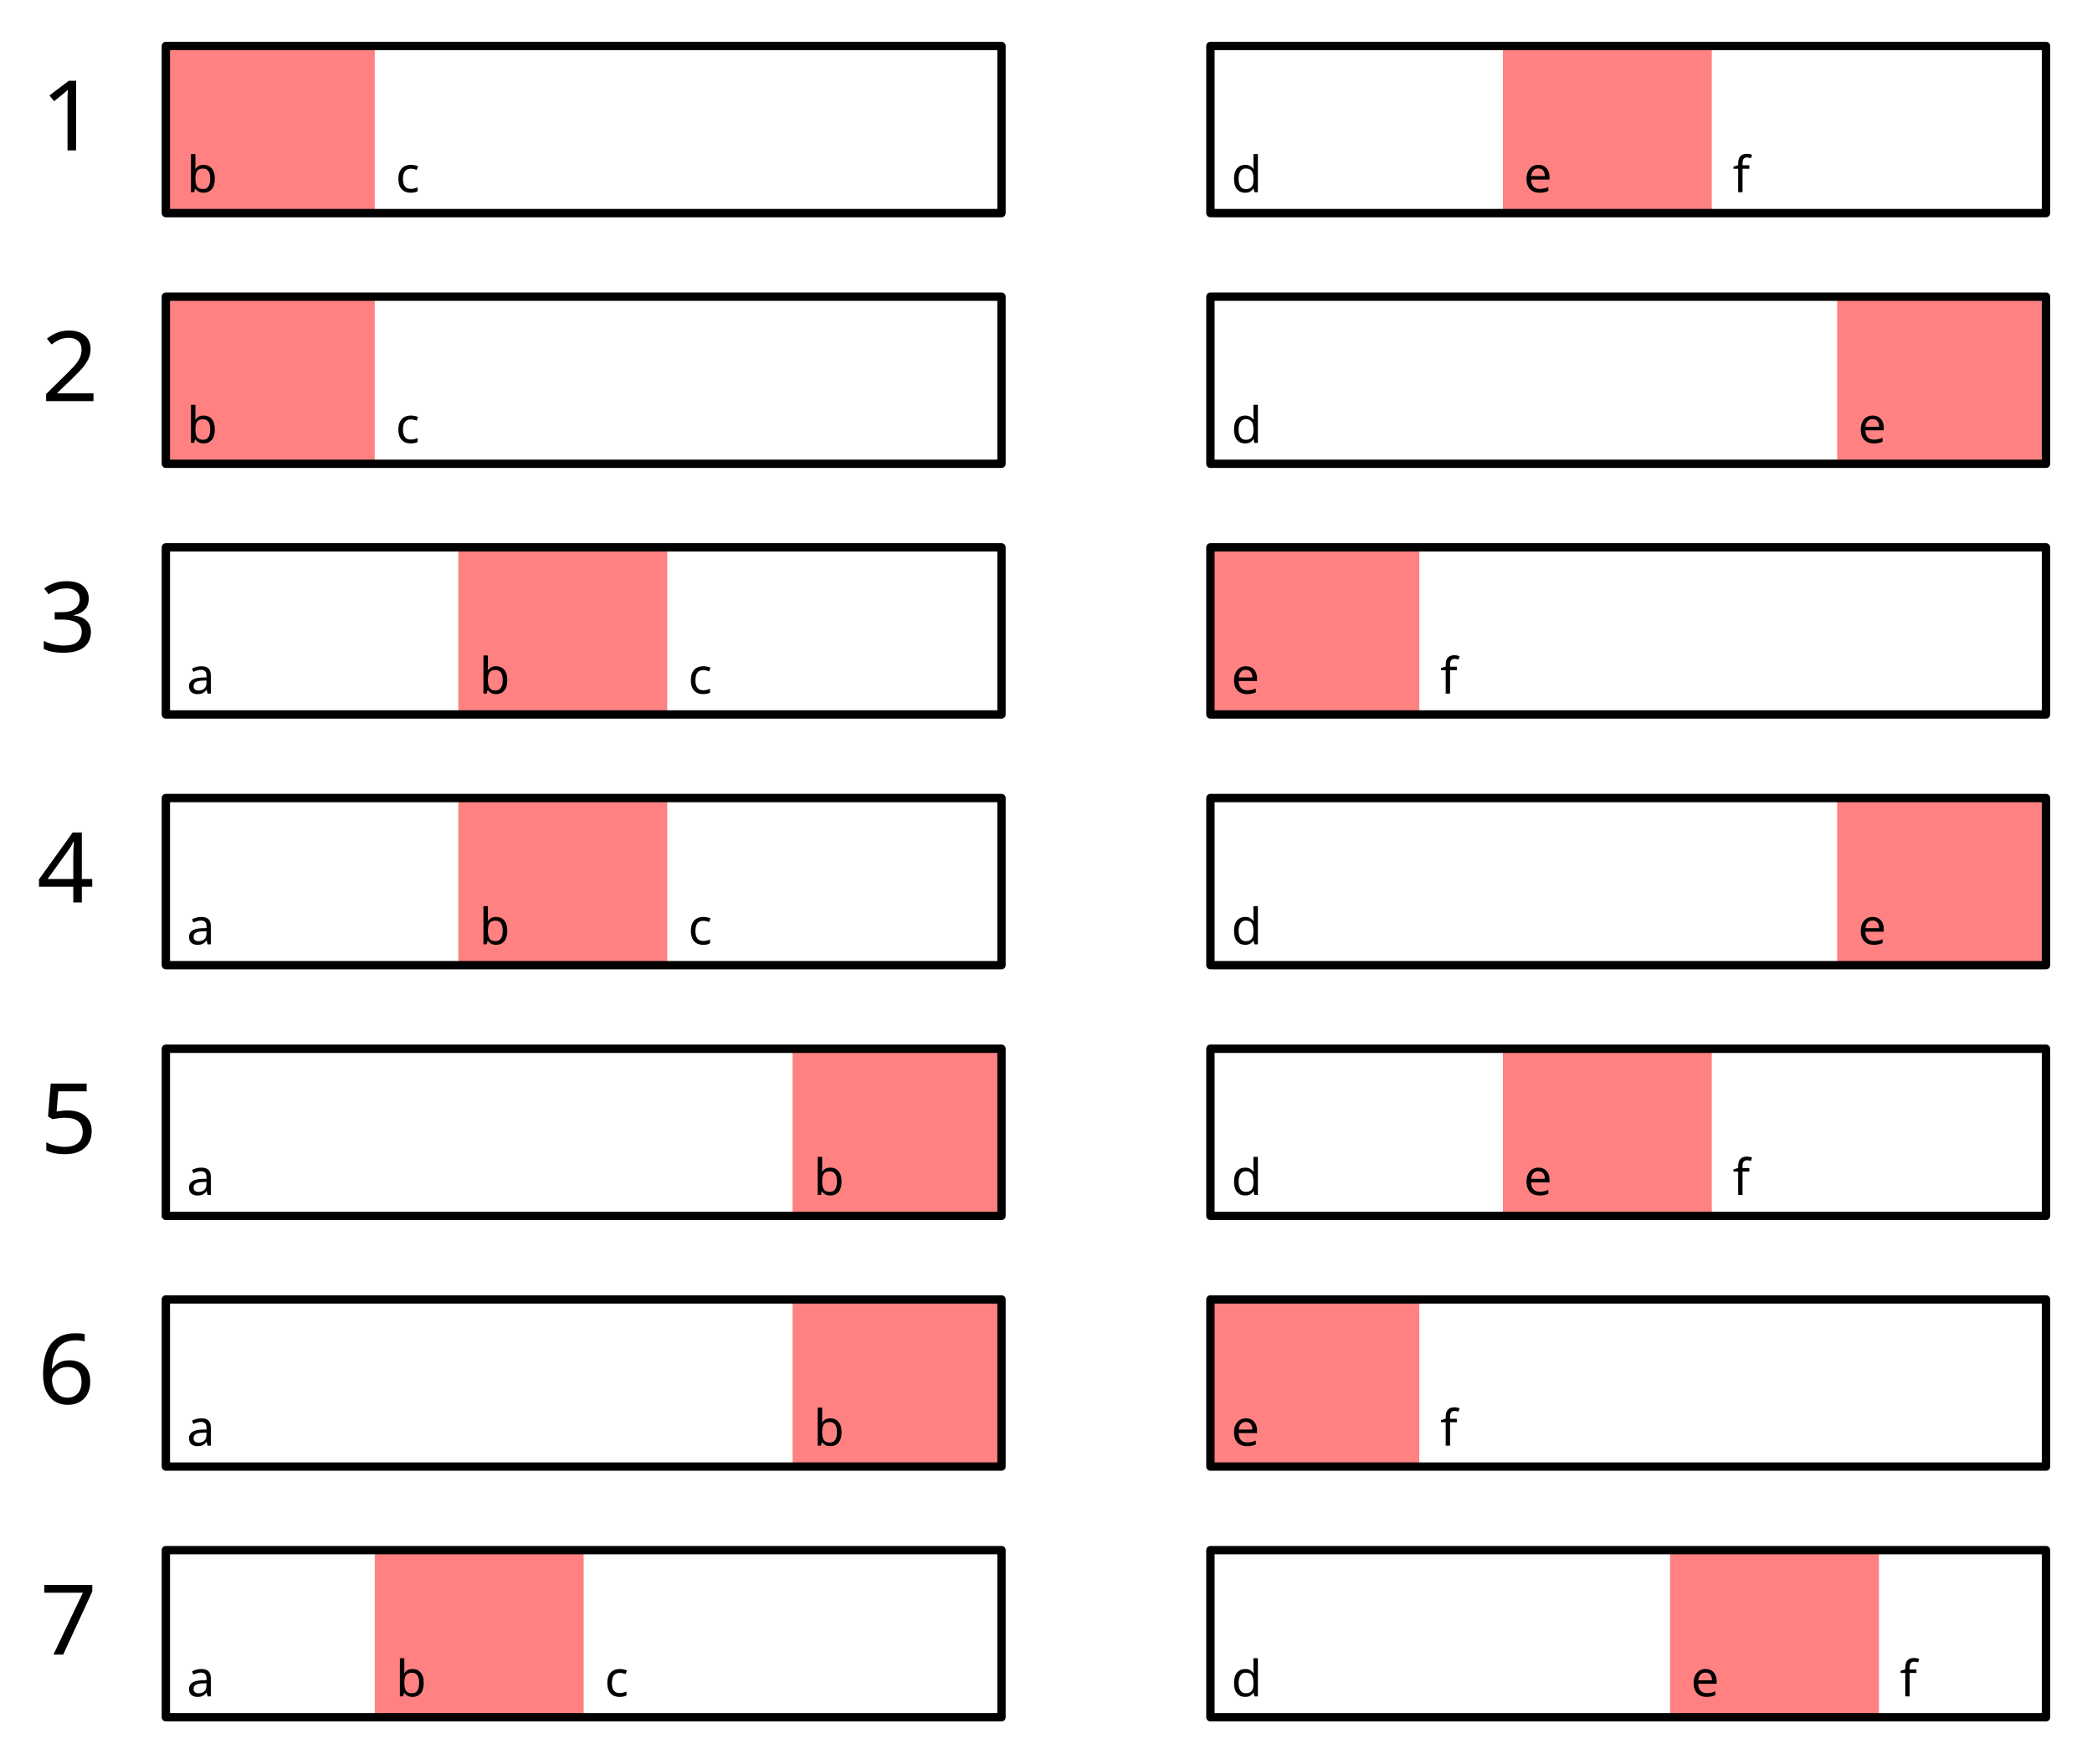
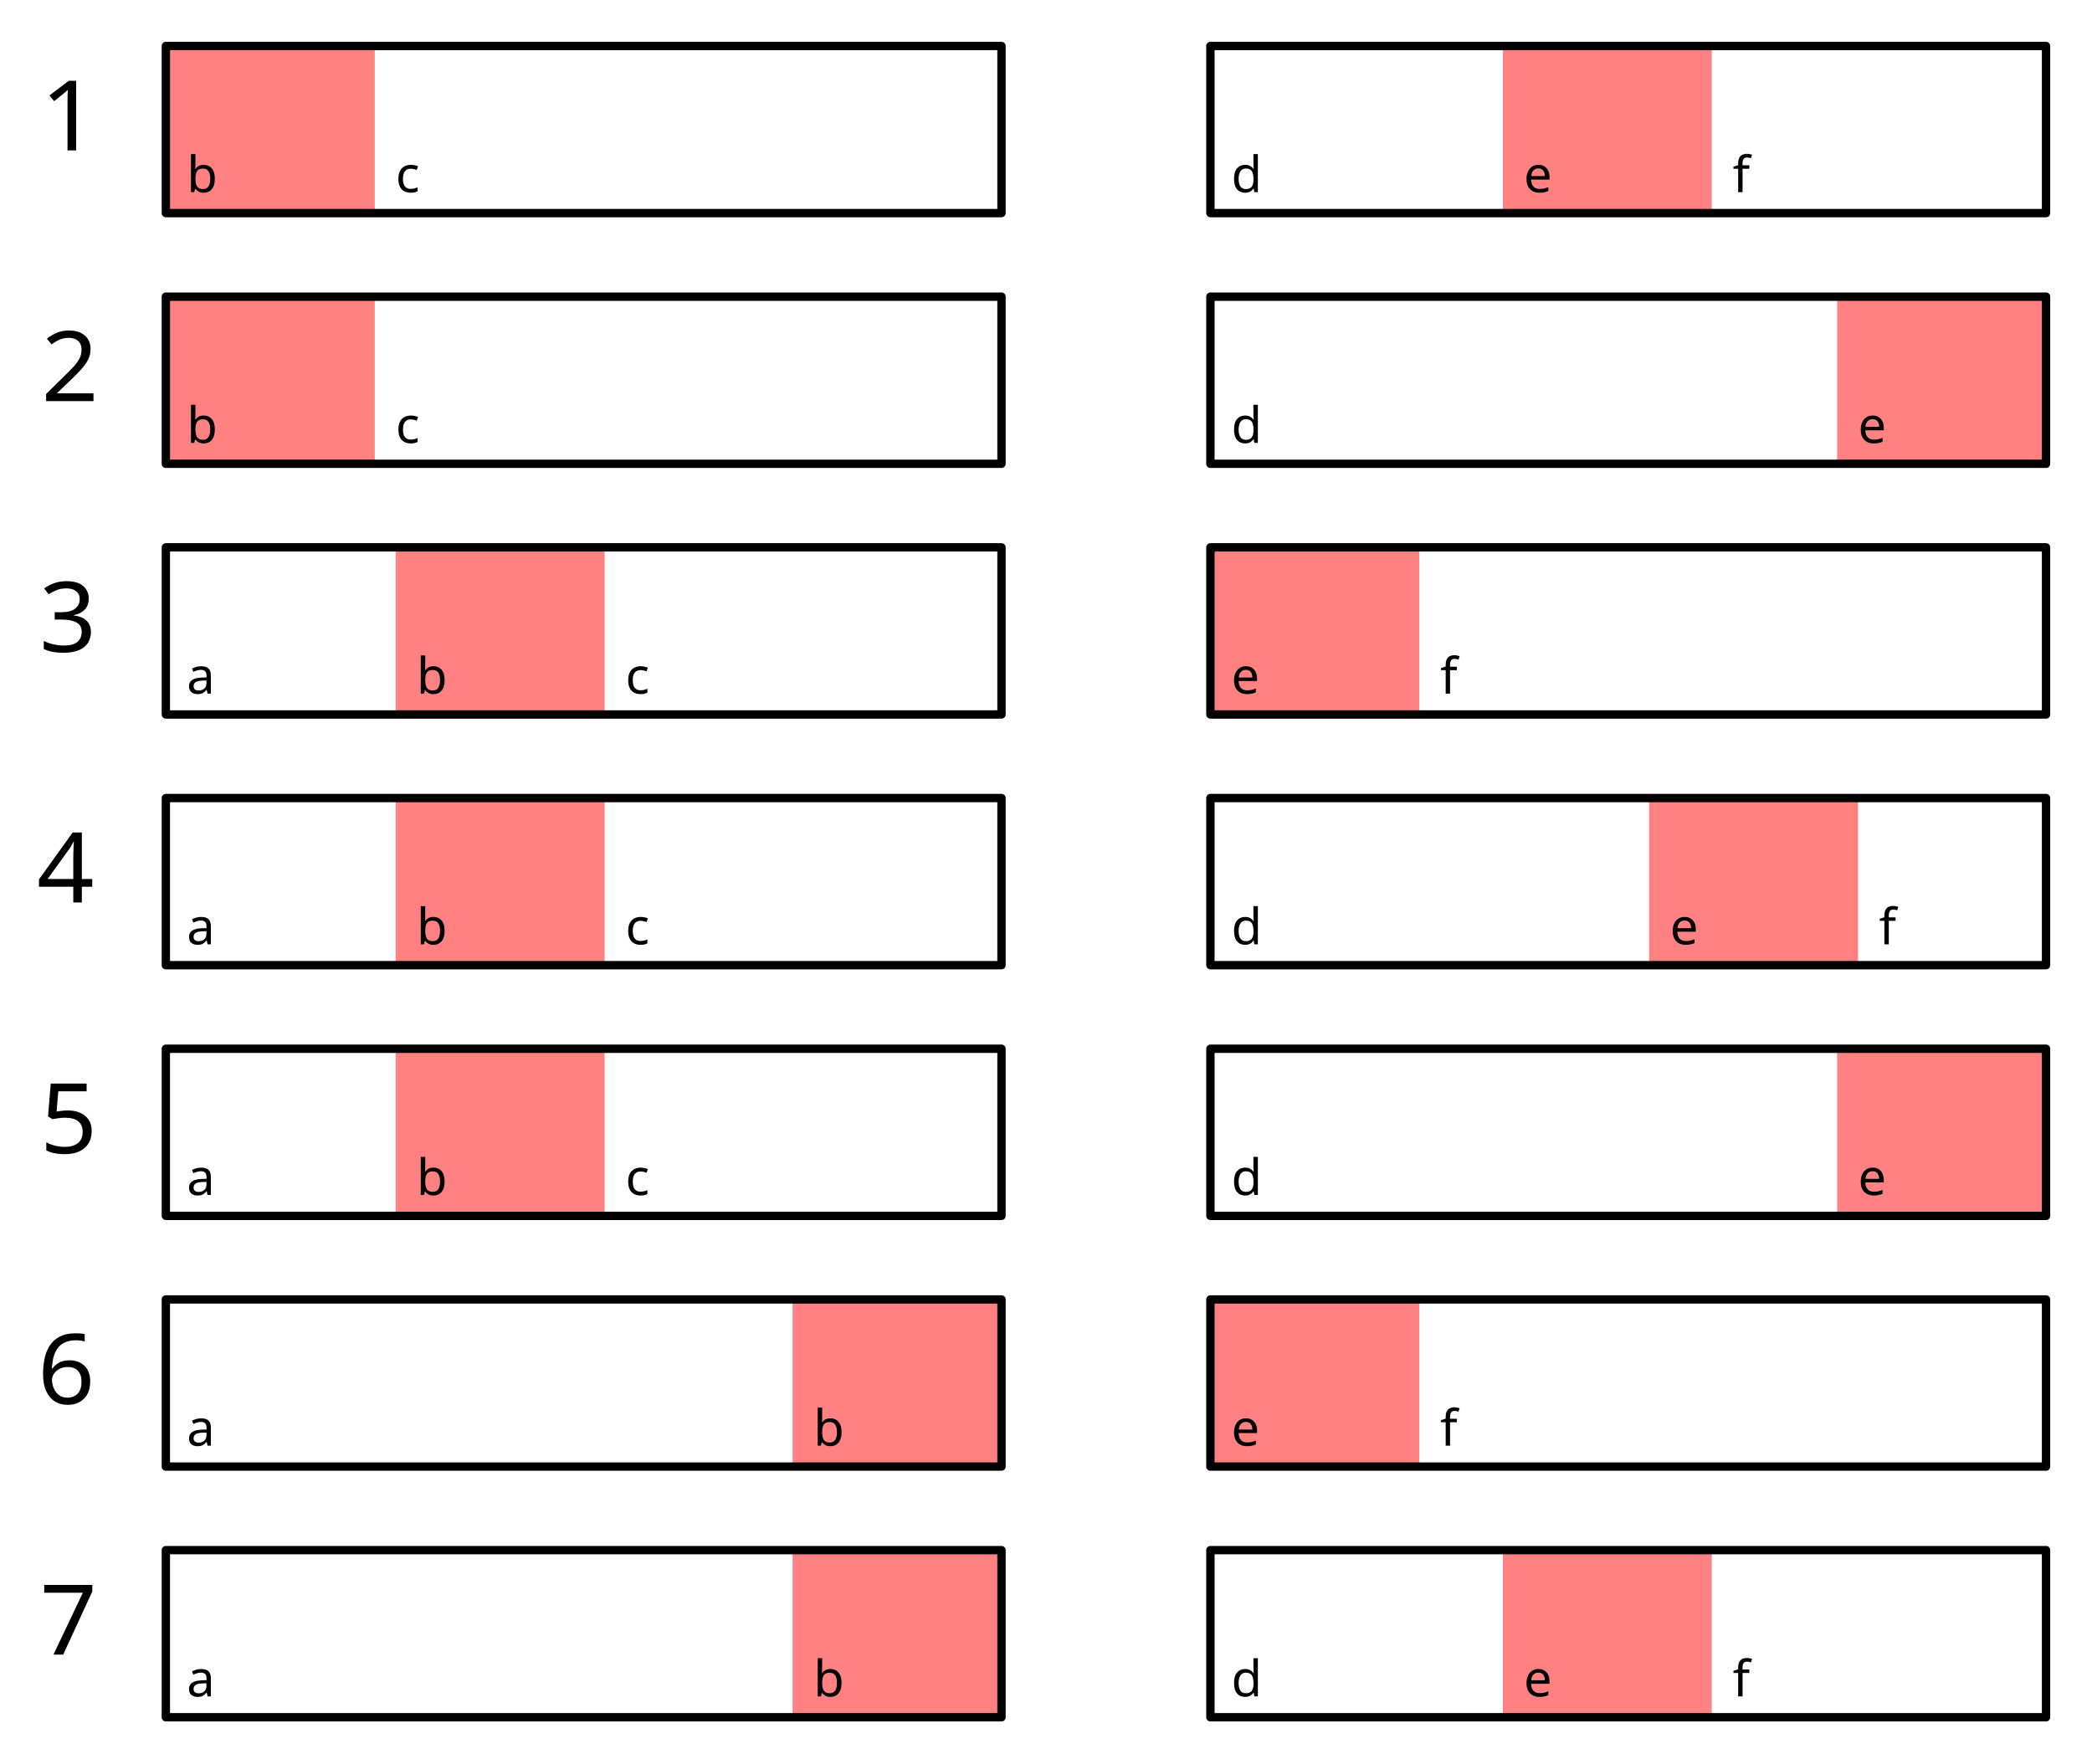
<svg xmlns="http://www.w3.org/2000/svg" width="500.695" height="422" id="svg2" version="1.1">
  <defs id="defs4" />
  <g id="layer1" transform="translate(-10.30469,-11.36218)">
    <rect style="fill:#ff8181;fill-opacity:1;stroke:none" id="rect3917" width="50" height="40" x="50" y="22.362" />
    <rect style="fill:#ff8181;fill-opacity:1;stroke:none" id="rect3917-7" width="50" height="40" x="50" y="82.362" />
-     <rect style="fill:#ff8181;fill-opacity:1;stroke:none" id="rect3917-7-4" width="50" height="40" x="120" y="142.362" />
+     <rect style="fill:#ff8181;fill-opacity:1;stroke:none" id="rect3917-7-4" width="50" height="40" x="105" y="142.362" />
    <rect style="fill:#ff8181;fill-opacity:1;stroke:none" id="rect3917-6" width="50" height="40" x="370" y="22.362" />
    <rect style="fill:#ff8181;fill-opacity:1;stroke:none" id="rect3917-7-8" width="50" height="40" x="450" y="82.362" />
    <rect style="fill:none;stroke:#000000;stroke-width:2;stroke-linejoin:round;stroke-miterlimit:4;stroke-opacity:1;stroke-dasharray:none;stroke-dashoffset:0" id="rect3755" width="200" height="40" x="50" y="22.362" />
    <rect style="fill:none;stroke:#000000;stroke-width:2;stroke-linejoin:round;stroke-miterlimit:4;stroke-opacity:1;stroke-dasharray:none;stroke-dashoffset:0" id="rect3755-8" width="200" height="40" x="50" y="82.362" />
    <rect style="fill:none;stroke:#000000;stroke-width:2;stroke-linejoin:round;stroke-miterlimit:4;stroke-opacity:1;stroke-dasharray:none;stroke-dashoffset:0" id="rect3755-3" width="200" height="40" x="50" y="142.362" />
-     <rect style="fill:#ff8181;fill-opacity:1;stroke:none" id="rect3917-7-4-1-5" width="50" height="40" x="200" y="262.362" />
+     <rect style="fill:#ff8181;fill-opacity:1;stroke:none" id="rect3917-7-4-1-5" width="50" height="40" x="200" y="382.362" />
+     <rect style="fill:#ff8181;fill-opacity:1;stroke:none" id="rect3917-7-4-6" width="50" height="40" x="105" y="262.362" />
+     <text xml:space="preserve" style="font-size:12px;font-style:normal;font-variant:normal;font-weight:normal;font-stretch:normal;text-indent:0;text-align:start;text-decoration:none;line-height:125%;letter-spacing:0px;word-spacing:0px;text-transform:none;direction:ltr;block-progression:tb;writing-mode:lr-tb;text-anchor:start;baseline-shift:baseline;color:#000000;fill:#000000;fill-opacity:1;fill-rule:nonzero;stroke:none;stroke-width:1px;marker:none;visibility:visible;display:inline;overflow:visible;enable-background:accumulate;font-family:Sans;-inkscape-font-specification:Sans" x="110" y="297.362" id="text4466-6">
+       <tspan id="tspan4468-98" x="110" y="297.362">b</tspan>
+     </text>
+     <text xml:space="preserve" style="font-size:12px;font-style:normal;font-variant:normal;font-weight:normal;font-stretch:normal;text-indent:0;text-align:start;text-decoration:none;line-height:125%;letter-spacing:0px;word-spacing:0px;text-transform:none;direction:ltr;block-progression:tb;writing-mode:lr-tb;text-anchor:start;baseline-shift:baseline;color:#000000;fill:#000000;fill-opacity:1;fill-rule:nonzero;stroke:none;stroke-width:1px;marker:none;visibility:visible;display:inline;overflow:visible;enable-background:accumulate;font-family:Sans;-inkscape-font-specification:Sans" x="160" y="297.362" id="text4470-5">
+       <tspan id="tspan4472-4" x="160" y="297.362">c</tspan>
+     </text>
    <rect style="fill:none;stroke:#000000;stroke-width:2;stroke-linejoin:round;stroke-miterlimit:4;stroke-opacity:1;stroke-dasharray:none;stroke-dashoffset:0" id="rect3755-34" width="200" height="40" x="50" y="262.362" />
    <rect style="fill:#ff8181;fill-opacity:1;stroke:none" id="rect3917-7-4-1-74" width="50" height="40" x="200" y="322.362" />
    <rect style="fill:none;stroke:#000000;stroke-width:2;stroke-linejoin:round;stroke-miterlimit:4;stroke-opacity:1;stroke-dasharray:none;stroke-dashoffset:0" id="rect3755-7" width="200" height="40" x="50" y="322.362" />
    <rect style="fill:#ff8181;fill-opacity:1;stroke:none" id="rect3917-7-4-8" width="50" height="40" x="300" y="142.362" />
-     <rect style="fill:#ff8181;fill-opacity:1;stroke:none" id="rect3917-7-4-6" width="50" height="40" x="100" y="382.362" />
    <rect style="fill:none;stroke:#000000;stroke-width:2;stroke-linejoin:round;stroke-miterlimit:4;stroke-opacity:1;stroke-dasharray:none;stroke-dashoffset:0" id="rect3755-87" width="200" height="40" x="50" y="382.362" />
-     <rect style="fill:#ff8181;fill-opacity:1;stroke:none" id="rect3917-7-4-1" width="50" height="40" x="120" y="202.362" />
+     <rect style="fill:#ff8181;fill-opacity:1;stroke:none" id="rect3917-7-4-1" width="50" height="40" x="105" y="202.362" />
    <rect style="fill:none;stroke:#000000;stroke-width:2;stroke-linejoin:round;stroke-miterlimit:4;stroke-opacity:1;stroke-dasharray:none;stroke-dashoffset:0" id="rect3755-84" width="200" height="40" x="50" y="202.362" />
    <flowRoot xml:space="preserve" id="flowRoot3857" style="font-size:12px;font-style:normal;font-variant:normal;font-weight:normal;font-stretch:normal;text-indent:0;text-align:start;text-decoration:none;line-height:125%;letter-spacing:0px;word-spacing:0px;text-transform:none;direction:ltr;block-progression:tb;writing-mode:lr-tb;text-anchor:start;baseline-shift:baseline;color:#000000;fill:#000000;fill-opacity:1;fill-rule:nonzero;stroke:none;stroke-width:1px;marker:none;visibility:visible;display:inline;overflow:visible;enable-background:accumulate;font-family:Sans;-inkscape-font-specification:Sans">
      <flowRegion id="flowRegion3859">
        <rect id="rect3861" width="92.857" height="375" x="287.143" y="15.219" />
      </flowRegion>
      <flowPara id="flowPara3863" />
    </flowRoot>
    <flowRoot xml:space="preserve" id="flowRoot3865" style="font-size:12px;font-style:normal;font-variant:normal;font-weight:normal;font-stretch:normal;text-indent:0;text-align:start;text-decoration:none;line-height:125%;letter-spacing:0px;word-spacing:0px;text-transform:none;direction:ltr;block-progression:tb;writing-mode:lr-tb;text-anchor:start;baseline-shift:baseline;color:#000000;fill:#000000;fill-opacity:1;fill-rule:nonzero;stroke:none;stroke-width:1px;marker:none;visibility:visible;display:inline;overflow:visible;enable-background:accumulate;font-family:Sans;-inkscape-font-specification:Sans">
      <flowRegion id="flowRegion3867">
        <rect id="rect3869" width="54.286" height="327.857" x="307.857" y="29.505" />
      </flowRegion>
      <flowPara id="flowPara3871" />
    </flowRoot>
    <text xml:space="preserve" style="font-size:23.664px;font-style:normal;font-variant:normal;font-weight:normal;font-stretch:normal;text-indent:0;text-align:start;text-decoration:none;line-height:125%;letter-spacing:0px;word-spacing:0px;text-transform:none;direction:ltr;block-progression:tb;writing-mode:lr-tb;text-anchor:start;baseline-shift:baseline;color:#000000;fill:#000000;fill-opacity:1;fill-rule:nonzero;stroke:none;stroke-width:1px;marker:none;visibility:visible;display:inline;overflow:visible;enable-background:accumulate;font-family:Sans;-inkscape-font-specification:Sans" x="19.72" y="48.034" id="text3873" transform="scale(1.014185,0.9860133)">
      <tspan id="tspan3875" x="19.72" y="48.034">1</tspan>
    </text>
    <text xml:space="preserve" style="font-size:23.664px;font-style:normal;font-variant:normal;font-weight:normal;font-stretch:normal;text-indent:0;text-align:start;text-decoration:none;line-height:125%;letter-spacing:0px;word-spacing:0px;text-transform:none;direction:ltr;block-progression:tb;writing-mode:lr-tb;text-anchor:start;baseline-shift:baseline;color:#000000;fill:#000000;fill-opacity:1;fill-rule:nonzero;stroke:none;stroke-width:1px;marker:none;visibility:visible;display:inline;overflow:visible;enable-background:accumulate;font-family:Sans;-inkscape-font-specification:Sans" x="19.905" y="108.885" id="text3877" transform="scale(1.014185,0.9860133)">
      <tspan id="tspan3879" x="19.905" y="108.885">2</tspan>
    </text>
    <text xml:space="preserve" style="font-size:23.664px;font-style:normal;font-variant:normal;font-weight:normal;font-stretch:normal;text-indent:0;text-align:start;text-decoration:none;line-height:125%;letter-spacing:0px;word-spacing:0px;text-transform:none;direction:ltr;block-progression:tb;writing-mode:lr-tb;text-anchor:start;baseline-shift:baseline;color:#000000;fill:#000000;fill-opacity:1;fill-rule:nonzero;stroke:none;stroke-width:1px;marker:none;visibility:visible;display:inline;overflow:visible;enable-background:accumulate;font-family:Sans;-inkscape-font-specification:Sans" x="19.431" y="169.736" id="text3881" transform="scale(1.014185,0.9860133)">
      <tspan id="tspan3883" x="19.431" y="169.736">3</tspan>
    </text>
    <text xml:space="preserve" style="font-size:23.664px;font-style:normal;font-variant:normal;font-weight:normal;font-stretch:normal;text-indent:0;text-align:start;text-decoration:none;line-height:125%;letter-spacing:0px;word-spacing:0px;text-transform:none;direction:ltr;block-progression:tb;writing-mode:lr-tb;text-anchor:start;baseline-shift:baseline;color:#000000;fill:#000000;fill-opacity:1;fill-rule:nonzero;stroke:none;stroke-width:1px;marker:none;visibility:visible;display:inline;overflow:visible;enable-background:accumulate;font-family:Sans;-inkscape-font-specification:Sans" x="18.865" y="230.587" id="text3885" transform="scale(1.014185,0.9860133)">
      <tspan id="tspan3887" x="18.865" y="230.587">4</tspan>
    </text>
    <text xml:space="preserve" style="font-size:23.664px;font-style:normal;font-variant:normal;font-weight:normal;font-stretch:normal;text-indent:0;text-align:start;text-decoration:none;line-height:125%;letter-spacing:0px;word-spacing:0px;text-transform:none;direction:ltr;block-progression:tb;writing-mode:lr-tb;text-anchor:start;baseline-shift:baseline;color:#000000;fill:#000000;fill-opacity:1;fill-rule:nonzero;stroke:none;stroke-width:1px;marker:none;visibility:visible;display:inline;overflow:visible;enable-background:accumulate;font-family:Sans;-inkscape-font-specification:Sans" x="19.605" y="291.438" id="text3889" transform="scale(1.014185,0.9860133)">
      <tspan id="tspan3891" x="19.605" y="291.438">5</tspan>
    </text>
    <text xml:space="preserve" style="font-size:23.664px;font-style:normal;font-variant:normal;font-weight:normal;font-stretch:normal;text-indent:0;text-align:start;text-decoration:none;line-height:125%;letter-spacing:0px;word-spacing:0px;text-transform:none;direction:ltr;block-progression:tb;writing-mode:lr-tb;text-anchor:start;baseline-shift:baseline;color:#000000;fill:#000000;fill-opacity:1;fill-rule:nonzero;stroke:none;stroke-width:1px;marker:none;visibility:visible;display:inline;overflow:visible;enable-background:accumulate;font-family:Sans;-inkscape-font-specification:Sans" x="19.027" y="352.29" id="text3893" transform="scale(1.014185,0.9860133)">
      <tspan id="tspan3895" x="19.027" y="352.29">6</tspan>
    </text>
    <text xml:space="preserve" style="font-size:23.664px;font-style:normal;font-variant:normal;font-weight:normal;font-stretch:normal;text-indent:0;text-align:start;text-decoration:none;line-height:125%;letter-spacing:0px;word-spacing:0px;text-transform:none;direction:ltr;block-progression:tb;writing-mode:lr-tb;text-anchor:start;baseline-shift:baseline;color:#000000;fill:#000000;fill-opacity:1;fill-rule:nonzero;stroke:none;stroke-width:1px;marker:none;visibility:visible;display:inline;overflow:visible;enable-background:accumulate;font-family:Sans;-inkscape-font-specification:Sans" x="19.558" y="413.141" id="text3897" transform="scale(1.014185,0.9860133)">
      <tspan id="tspan3899" x="19.558" y="413.141">7</tspan>
    </text>
    <flowRoot xml:space="preserve" id="flowRoot3901" style="font-size:24px;font-style:normal;font-variant:normal;font-weight:normal;font-stretch:normal;text-indent:0;text-align:start;text-decoration:none;line-height:125%;letter-spacing:0px;word-spacing:0px;text-transform:none;direction:ltr;block-progression:tb;writing-mode:lr-tb;text-anchor:start;baseline-shift:baseline;color:#000000;fill:#000000;fill-opacity:1;fill-rule:nonzero;stroke:none;stroke-width:1px;marker:none;visibility:visible;display:inline;overflow:visible;enable-background:accumulate;font-family:Sans;-inkscape-font-specification:Sans">
      <flowRegion id="flowRegion3903">
        <rect id="rect3905" width="121.429" height="349.286" x="290" y="55.219" />
      </flowRegion>
      <flowPara id="flowPara3907" />
    </flowRoot>
    <flowRoot xml:space="preserve" id="flowRoot3909" style="font-size:24px;font-style:normal;font-variant:normal;font-weight:normal;font-stretch:normal;text-indent:0;text-align:start;text-decoration:none;line-height:125%;letter-spacing:0px;word-spacing:0px;text-transform:none;direction:ltr;block-progression:tb;writing-mode:lr-tb;text-anchor:start;baseline-shift:baseline;color:#000000;fill:#000000;fill-opacity:1;fill-rule:nonzero;stroke:none;stroke-width:1px;marker:none;visibility:visible;display:inline;overflow:visible;enable-background:accumulate;font-family:Sans;-inkscape-font-specification:Sans">
      <flowRegion id="flowRegion3911">
        <rect id="rect3913" width="103.571" height="333.571" x="285" y="39.505" />
      </flowRegion>
      <flowPara id="flowPara3915" />
    </flowRoot>
-     <rect style="fill:#ff8181;fill-opacity:1;stroke:none" id="rect3917-7-4-1-1" width="50" height="40" x="450" y="202.362" />
+     <rect style="fill:#ff8181;fill-opacity:1;stroke:none" id="rect3917-7-4-1-1" width="50" height="40" x="405" y="202.362" />
    <rect style="fill:none;stroke:#000000;stroke-width:2;stroke-linejoin:round;stroke-miterlimit:4;stroke-opacity:1;stroke-dasharray:none;stroke-dashoffset:0" id="rect3755-6" width="200" height="40" x="300" y="22.362" />
    <rect style="fill:none;stroke:#000000;stroke-width:2;stroke-linejoin:round;stroke-miterlimit:4;stroke-opacity:1;stroke-dasharray:none;stroke-dashoffset:0" id="rect3755-8-0" width="200" height="40" x="300" y="82.362" />
-     <rect style="fill:#ff8181;fill-opacity:1;stroke:none" id="rect3917-7-4-1-7" width="50" height="40" x="370" y="262.362" />
+     <rect style="fill:#ff8181;fill-opacity:1;stroke:none" id="rect3917-7-4-1-7" width="50" height="40" x="450" y="262.362" />
    <rect style="fill:none;stroke:#000000;stroke-width:2;stroke-linejoin:round;stroke-miterlimit:4;stroke-opacity:1;stroke-dasharray:none;stroke-dashoffset:0" id="rect3755-3-5" width="200" height="40" x="300" y="142.362" />
    <rect style="fill:none;stroke:#000000;stroke-width:2;stroke-linejoin:round;stroke-miterlimit:4;stroke-opacity:1;stroke-dasharray:none;stroke-dashoffset:0" id="rect3755-34-9" width="200" height="40" x="300" y="262.362" />
    <rect style="fill:#ff8181;fill-opacity:1;stroke:none" id="rect3917-7-4-1-2" width="50" height="40" x="300" y="322.362" />
    <rect style="fill:none;stroke:#000000;stroke-width:2;stroke-linejoin:round;stroke-miterlimit:4;stroke-opacity:1;stroke-dasharray:none;stroke-dashoffset:0" id="rect3755-7-1" width="200" height="40" x="300" y="322.362" />
-     <rect style="fill:#ff8181;fill-opacity:1;stroke:none" id="rect3917-7-4-64" width="50" height="40" x="410" y="382.362" />
+     <rect style="fill:#ff8181;fill-opacity:1;stroke:none" id="rect3917-7-4-64" width="50" height="40" x="370" y="382.362" />
    <rect style="fill:none;stroke:#000000;stroke-width:2;stroke-linejoin:round;stroke-miterlimit:4;stroke-opacity:1;stroke-dasharray:none;stroke-dashoffset:0" id="rect3755-87-8" width="200" height="40" x="300" y="382.362" />
    <rect style="fill:none;stroke:#000000;stroke-width:2;stroke-linejoin:round;stroke-miterlimit:4;stroke-opacity:1;stroke-dasharray:none;stroke-dashoffset:0" id="rect3755-84-4" width="200" height="40" x="300" y="202.362" />
    <flowRoot xml:space="preserve" id="flowRoot4510" style="font-size:12px;font-style:normal;font-variant:normal;font-weight:normal;font-stretch:normal;text-indent:0;text-align:start;text-decoration:none;line-height:125%;letter-spacing:0px;word-spacing:0px;text-transform:none;direction:ltr;block-progression:tb;writing-mode:lr-tb;text-anchor:start;baseline-shift:baseline;color:#000000;fill:#000000;fill-opacity:1;fill-rule:nonzero;stroke:none;stroke-width:1px;marker:none;visibility:visible;display:inline;overflow:visible;enable-background:accumulate;font-family:Sans;-inkscape-font-specification:Sans">
      <flowRegion id="flowRegion4512">
        <rect id="rect4514" width="180.437" height="17.507" x="199.638" y="-49.726" />
      </flowRegion>
      <flowPara id="flowPara4516" />
    </flowRoot>
    <text xml:space="preserve" style="font-size:12px;font-style:normal;font-variant:normal;font-weight:normal;font-stretch:normal;text-indent:0;text-align:start;text-decoration:none;line-height:125%;letter-spacing:0px;word-spacing:0px;text-transform:none;direction:ltr;block-progression:tb;writing-mode:lr-tb;text-anchor:start;baseline-shift:baseline;color:#000000;fill:#000000;fill-opacity:1;fill-rule:nonzero;stroke:none;stroke-width:1px;marker:none;visibility:visible;display:inline;overflow:visible;enable-background:accumulate;font-family:Sans;-inkscape-font-specification:Sans" x="55" y="57.362" id="text4466-9">
      <tspan id="tspan4468-3" x="55" y="57.362">b</tspan>
    </text>
    <text xml:space="preserve" style="font-size:12px;font-style:normal;font-variant:normal;font-weight:normal;font-stretch:normal;text-indent:0;text-align:start;text-decoration:none;line-height:125%;letter-spacing:0px;word-spacing:0px;text-transform:none;direction:ltr;block-progression:tb;writing-mode:lr-tb;text-anchor:start;baseline-shift:baseline;color:#000000;fill:#000000;fill-opacity:1;fill-rule:nonzero;stroke:none;stroke-width:1px;marker:none;visibility:visible;display:inline;overflow:visible;enable-background:accumulate;font-family:Sans;-inkscape-font-specification:Sans" x="105" y="57.362" id="text4470-2">
      <tspan id="tspan4472-5" x="105" y="57.362">c</tspan>
    </text>
    <text xml:space="preserve" style="font-size:12px;font-style:normal;font-variant:normal;font-weight:normal;font-stretch:normal;text-indent:0;text-align:start;text-decoration:none;line-height:125%;letter-spacing:0px;word-spacing:0px;text-transform:none;direction:ltr;block-progression:tb;writing-mode:lr-tb;text-anchor:start;baseline-shift:baseline;color:#000000;fill:#000000;fill-opacity:1;fill-rule:nonzero;stroke:none;stroke-width:1px;marker:none;visibility:visible;display:inline;overflow:visible;enable-background:accumulate;font-family:Sans;-inkscape-font-specification:Sans" x="305" y="57.362" id="text4498-3">
      <tspan id="tspan4500-9" x="305" y="57.362">d</tspan>
    </text>
    <text xml:space="preserve" style="font-size:12px;font-style:normal;font-variant:normal;font-weight:normal;font-stretch:normal;text-indent:0;text-align:start;text-decoration:none;line-height:125%;letter-spacing:0px;word-spacing:0px;text-transform:none;direction:ltr;block-progression:tb;writing-mode:lr-tb;text-anchor:start;baseline-shift:baseline;color:#000000;fill:#000000;fill-opacity:1;fill-rule:nonzero;stroke:none;stroke-width:1px;marker:none;visibility:visible;display:inline;overflow:visible;enable-background:accumulate;font-family:Sans;-inkscape-font-specification:Sans" x="375" y="57.362" id="text4502-8">
      <tspan id="tspan4504-1" x="375" y="57.362">e</tspan>
    </text>
    <text xml:space="preserve" style="font-size:12px;font-style:normal;font-variant:normal;font-weight:normal;font-stretch:normal;text-indent:0;text-align:start;text-decoration:none;line-height:125%;letter-spacing:0px;word-spacing:0px;text-transform:none;direction:ltr;block-progression:tb;writing-mode:lr-tb;text-anchor:start;baseline-shift:baseline;color:#000000;fill:#000000;fill-opacity:1;fill-rule:nonzero;stroke:none;stroke-width:1px;marker:none;visibility:visible;display:inline;overflow:visible;enable-background:accumulate;font-family:Sans;-inkscape-font-specification:Sans" x="425" y="57.362" id="text4506-9">
      <tspan id="tspan4508-8" x="425" y="57.362">f</tspan>
    </text>
    <text xml:space="preserve" style="font-size:12px;font-style:normal;font-variant:normal;font-weight:normal;font-stretch:normal;text-indent:0;text-align:start;text-decoration:none;line-height:125%;letter-spacing:0px;word-spacing:0px;text-transform:none;direction:ltr;block-progression:tb;writing-mode:lr-tb;text-anchor:start;baseline-shift:baseline;color:#000000;fill:#000000;fill-opacity:1;fill-rule:nonzero;stroke:none;stroke-width:1px;marker:none;visibility:visible;display:inline;overflow:visible;enable-background:accumulate;font-family:Sans;-inkscape-font-specification:Sans" x="55" y="117.362" id="text4466-5">
      <tspan id="tspan4468-1" x="55" y="117.362">b</tspan>
    </text>
    <text xml:space="preserve" style="font-size:12px;font-style:normal;font-variant:normal;font-weight:normal;font-stretch:normal;text-indent:0;text-align:start;text-decoration:none;line-height:125%;letter-spacing:0px;word-spacing:0px;text-transform:none;direction:ltr;block-progression:tb;writing-mode:lr-tb;text-anchor:start;baseline-shift:baseline;color:#000000;fill:#000000;fill-opacity:1;fill-rule:nonzero;stroke:none;stroke-width:1px;marker:none;visibility:visible;display:inline;overflow:visible;enable-background:accumulate;font-family:Sans;-inkscape-font-specification:Sans" x="105" y="117.362" id="text4470-0">
      <tspan id="tspan4472-9" x="105" y="117.362">c</tspan>
    </text>
    <text xml:space="preserve" style="font-size:12px;font-style:normal;font-variant:normal;font-weight:normal;font-stretch:normal;text-indent:0;text-align:start;text-decoration:none;line-height:125%;letter-spacing:0px;word-spacing:0px;text-transform:none;direction:ltr;block-progression:tb;writing-mode:lr-tb;text-anchor:start;baseline-shift:baseline;color:#000000;fill:#000000;fill-opacity:1;fill-rule:nonzero;stroke:none;stroke-width:1px;marker:none;visibility:visible;display:inline;overflow:visible;enable-background:accumulate;font-family:Sans;-inkscape-font-specification:Sans" x="305" y="117.362" id="text4498-1">
      <tspan id="tspan4500-99" x="305" y="117.362">d</tspan>
    </text>
    <text xml:space="preserve" style="font-size:12px;font-style:normal;font-variant:normal;font-weight:normal;font-stretch:normal;text-indent:0;text-align:start;text-decoration:none;line-height:125%;letter-spacing:0px;word-spacing:0px;text-transform:none;direction:ltr;block-progression:tb;writing-mode:lr-tb;text-anchor:start;baseline-shift:baseline;color:#000000;fill:#000000;fill-opacity:1;fill-rule:nonzero;stroke:none;stroke-width:1px;marker:none;visibility:visible;display:inline;overflow:visible;enable-background:accumulate;font-family:Sans;-inkscape-font-specification:Sans" x="455" y="117.362" id="text4502-7">
      <tspan id="tspan4504-8" x="455" y="117.362">e</tspan>
    </text>
    <text xml:space="preserve" style="font-size:12px;font-style:normal;font-variant:normal;font-weight:normal;font-stretch:normal;text-indent:0;text-align:start;text-decoration:none;line-height:125%;letter-spacing:0px;word-spacing:0px;text-transform:none;direction:ltr;block-progression:tb;writing-mode:lr-tb;text-anchor:start;baseline-shift:baseline;color:#000000;fill:#000000;fill-opacity:1;fill-rule:nonzero;stroke:none;stroke-width:1px;marker:none;visibility:visible;display:inline;overflow:visible;enable-background:accumulate;font-family:Sans;-inkscape-font-specification:Sans" x="305" y="177.362" id="text4502-79">
      <tspan id="tspan4504-6" x="305" y="177.362">e</tspan>
    </text>
    <text xml:space="preserve" style="font-size:12px;font-style:normal;font-variant:normal;font-weight:normal;font-stretch:normal;text-indent:0;text-align:start;text-decoration:none;line-height:125%;letter-spacing:0px;word-spacing:0px;text-transform:none;direction:ltr;block-progression:tb;writing-mode:lr-tb;text-anchor:start;baseline-shift:baseline;color:#000000;fill:#000000;fill-opacity:1;fill-rule:nonzero;stroke:none;stroke-width:1px;marker:none;visibility:visible;display:inline;overflow:visible;enable-background:accumulate;font-family:Sans;-inkscape-font-specification:Sans" x="355" y="177.362" id="text4506-7">
      <tspan id="tspan4508-6" x="355" y="177.362">f</tspan>
    </text>
    <text xml:space="preserve" style="font-size:12px;font-style:normal;font-variant:normal;font-weight:normal;font-stretch:normal;text-indent:0;text-align:start;text-decoration:none;line-height:125%;letter-spacing:0px;word-spacing:0px;text-transform:none;direction:ltr;block-progression:tb;writing-mode:lr-tb;text-anchor:start;baseline-shift:baseline;color:#000000;fill:#000000;fill-opacity:1;fill-rule:nonzero;stroke:none;stroke-width:1px;marker:none;visibility:visible;display:inline;overflow:visible;enable-background:accumulate;font-family:Sans;-inkscape-font-specification:Sans" x="305" y="237.362" id="text4498-7">
      <tspan id="tspan4500-4" x="305" y="237.362">d</tspan>
    </text>
-     <text xml:space="preserve" style="font-size:12px;font-style:normal;font-variant:normal;font-weight:normal;font-stretch:normal;text-indent:0;text-align:start;text-decoration:none;line-height:125%;letter-spacing:0px;word-spacing:0px;text-transform:none;direction:ltr;block-progression:tb;writing-mode:lr-tb;text-anchor:start;baseline-shift:baseline;color:#000000;fill:#000000;fill-opacity:1;fill-rule:nonzero;stroke:none;stroke-width:1px;marker:none;visibility:visible;display:inline;overflow:visible;enable-background:accumulate;font-family:Sans;-inkscape-font-specification:Sans" x="455" y="237.362" id="text4502-6">
-       <tspan id="tspan4504-9" x="455" y="237.362">e</tspan>
+     <text xml:space="preserve" style="font-size:12px;font-style:normal;font-variant:normal;font-weight:normal;font-stretch:normal;text-indent:0;text-align:start;text-decoration:none;line-height:125%;letter-spacing:0px;word-spacing:0px;text-transform:none;direction:ltr;block-progression:tb;writing-mode:lr-tb;text-anchor:start;baseline-shift:baseline;color:#000000;fill:#000000;fill-opacity:1;fill-rule:nonzero;stroke:none;stroke-width:1px;marker:none;visibility:visible;display:inline;overflow:visible;enable-background:accumulate;font-family:Sans;-inkscape-font-specification:Sans" x="410" y="237.362" id="text4502-6">
+       <tspan id="tspan4504-9" x="410" y="237.362">e</tspan>
    </text>
    <text xml:space="preserve" style="font-size:12px;font-style:normal;font-variant:normal;font-weight:normal;font-stretch:normal;text-indent:0;text-align:start;text-decoration:none;line-height:125%;letter-spacing:0px;word-spacing:0px;text-transform:none;direction:ltr;block-progression:tb;writing-mode:lr-tb;text-anchor:start;baseline-shift:baseline;color:#000000;fill:#000000;fill-opacity:1;fill-rule:nonzero;stroke:none;stroke-width:1px;marker:none;visibility:visible;display:inline;overflow:visible;enable-background:accumulate;font-family:Sans;-inkscape-font-specification:Sans" x="305" y="297.362" id="text4498-2">
      <tspan id="tspan4500-0" x="305" y="297.362">d</tspan>
    </text>
-     <text xml:space="preserve" style="font-size:12px;font-style:normal;font-variant:normal;font-weight:normal;font-stretch:normal;text-indent:0;text-align:start;text-decoration:none;line-height:125%;letter-spacing:0px;word-spacing:0px;text-transform:none;direction:ltr;block-progression:tb;writing-mode:lr-tb;text-anchor:start;baseline-shift:baseline;color:#000000;fill:#000000;fill-opacity:1;fill-rule:nonzero;stroke:none;stroke-width:1px;marker:none;visibility:visible;display:inline;overflow:visible;enable-background:accumulate;font-family:Sans;-inkscape-font-specification:Sans" x="375" y="297.362" id="text4502-2">
-       <tspan id="tspan4504-61" x="375" y="297.362">e</tspan>
+     <text xml:space="preserve" style="font-size:12px;font-style:normal;font-variant:normal;font-weight:normal;font-stretch:normal;text-indent:0;text-align:start;text-decoration:none;line-height:125%;letter-spacing:0px;word-spacing:0px;text-transform:none;direction:ltr;block-progression:tb;writing-mode:lr-tb;text-anchor:start;baseline-shift:baseline;color:#000000;fill:#000000;fill-opacity:1;fill-rule:nonzero;stroke:none;stroke-width:1px;marker:none;visibility:visible;display:inline;overflow:visible;enable-background:accumulate;font-family:Sans;-inkscape-font-specification:Sans" x="455" y="297.362" id="text4502-2">
+       <tspan id="tspan4504-61" x="455" y="297.362">e</tspan>
    </text>
-     <text xml:space="preserve" style="font-size:12px;font-style:normal;font-variant:normal;font-weight:normal;font-stretch:normal;text-indent:0;text-align:start;text-decoration:none;line-height:125%;letter-spacing:0px;word-spacing:0px;text-transform:none;direction:ltr;block-progression:tb;writing-mode:lr-tb;text-anchor:start;baseline-shift:baseline;color:#000000;fill:#000000;fill-opacity:1;fill-rule:nonzero;stroke:none;stroke-width:1px;marker:none;visibility:visible;display:inline;overflow:visible;enable-background:accumulate;font-family:Sans;-inkscape-font-specification:Sans" x="425" y="297.362" id="text4506-2">
-       <tspan id="tspan4508-3" x="425" y="297.362">f</tspan>
+     <text xml:space="preserve" style="font-size:12px;font-style:normal;font-variant:normal;font-weight:normal;font-stretch:normal;text-indent:0;text-align:start;text-decoration:none;line-height:125%;letter-spacing:0px;word-spacing:0px;text-transform:none;direction:ltr;block-progression:tb;writing-mode:lr-tb;text-anchor:start;baseline-shift:baseline;color:#000000;fill:#000000;fill-opacity:1;fill-rule:nonzero;stroke:none;stroke-width:1px;marker:none;visibility:visible;display:inline;overflow:visible;enable-background:accumulate;font-family:Sans;-inkscape-font-specification:Sans" x="460" y="237.362" id="text4506-2">
+       <tspan id="tspan4508-3" x="460" y="237.362">f</tspan>
    </text>
    <text xml:space="preserve" style="font-size:12px;font-style:normal;font-variant:normal;font-weight:normal;font-stretch:normal;text-indent:0;text-align:start;text-decoration:none;line-height:125%;letter-spacing:0px;word-spacing:0px;text-transform:none;direction:ltr;block-progression:tb;writing-mode:lr-tb;text-anchor:start;baseline-shift:baseline;color:#000000;fill:#000000;fill-opacity:1;fill-rule:nonzero;stroke:none;stroke-width:1px;marker:none;visibility:visible;display:inline;overflow:visible;enable-background:accumulate;font-family:Sans;-inkscape-font-specification:Sans" x="305" y="357.362" id="text4502-5">
      <tspan id="tspan4504-4" x="305" y="357.362">e</tspan>
    </text>
    <text xml:space="preserve" style="font-size:12px;font-style:normal;font-variant:normal;font-weight:normal;font-stretch:normal;text-indent:0;text-align:start;text-decoration:none;line-height:125%;letter-spacing:0px;word-spacing:0px;text-transform:none;direction:ltr;block-progression:tb;writing-mode:lr-tb;text-anchor:start;baseline-shift:baseline;color:#000000;fill:#000000;fill-opacity:1;fill-rule:nonzero;stroke:none;stroke-width:1px;marker:none;visibility:visible;display:inline;overflow:visible;enable-background:accumulate;font-family:Sans;-inkscape-font-specification:Sans" x="355" y="357.362" id="text4506-34">
      <tspan id="tspan4508-36" x="355" y="357.362">f</tspan>
    </text>
    <text xml:space="preserve" style="font-size:12px;font-style:normal;font-variant:normal;font-weight:normal;font-stretch:normal;text-indent:0;text-align:start;text-decoration:none;line-height:125%;letter-spacing:0px;word-spacing:0px;text-transform:none;direction:ltr;block-progression:tb;writing-mode:lr-tb;text-anchor:start;baseline-shift:baseline;color:#000000;fill:#000000;fill-opacity:1;fill-rule:nonzero;stroke:none;stroke-width:1px;marker:none;visibility:visible;display:inline;overflow:visible;enable-background:accumulate;font-family:Sans;-inkscape-font-specification:Sans" x="305" y="417.362" id="text4498-4">
      <tspan id="tspan4500-17" x="305" y="417.362">d</tspan>
    </text>
-     <text xml:space="preserve" style="font-size:12px;font-style:normal;font-variant:normal;font-weight:normal;font-stretch:normal;text-indent:0;text-align:start;text-decoration:none;line-height:125%;letter-spacing:0px;word-spacing:0px;text-transform:none;direction:ltr;block-progression:tb;writing-mode:lr-tb;text-anchor:start;baseline-shift:baseline;color:#000000;fill:#000000;fill-opacity:1;fill-rule:nonzero;stroke:none;stroke-width:1px;marker:none;visibility:visible;display:inline;overflow:visible;enable-background:accumulate;font-family:Sans;-inkscape-font-specification:Sans" x="415" y="417.362" id="text4502-1">
-       <tspan id="tspan4504-0" x="415" y="417.362">e</tspan>
+     <text xml:space="preserve" style="font-size:12px;font-style:normal;font-variant:normal;font-weight:normal;font-stretch:normal;text-indent:0;text-align:start;text-decoration:none;line-height:125%;letter-spacing:0px;word-spacing:0px;text-transform:none;direction:ltr;block-progression:tb;writing-mode:lr-tb;text-anchor:start;baseline-shift:baseline;color:#000000;fill:#000000;fill-opacity:1;fill-rule:nonzero;stroke:none;stroke-width:1px;marker:none;visibility:visible;display:inline;overflow:visible;enable-background:accumulate;font-family:Sans;-inkscape-font-specification:Sans" x="375" y="417.362" id="text4502-1">
+       <tspan id="tspan4504-0" x="375" y="417.362">e</tspan>
    </text>
-     <text xml:space="preserve" style="font-size:12px;font-style:normal;font-variant:normal;font-weight:normal;font-stretch:normal;text-indent:0;text-align:start;text-decoration:none;line-height:125%;letter-spacing:0px;word-spacing:0px;text-transform:none;direction:ltr;block-progression:tb;writing-mode:lr-tb;text-anchor:start;baseline-shift:baseline;color:#000000;fill:#000000;fill-opacity:1;fill-rule:nonzero;stroke:none;stroke-width:1px;marker:none;visibility:visible;display:inline;overflow:visible;enable-background:accumulate;font-family:Sans;-inkscape-font-specification:Sans" x="465" y="417.362" id="text4506-5">
-       <tspan id="tspan4508-88" x="465" y="417.362">f</tspan>
+     <text xml:space="preserve" style="font-size:12px;font-style:normal;font-variant:normal;font-weight:normal;font-stretch:normal;text-indent:0;text-align:start;text-decoration:none;line-height:125%;letter-spacing:0px;word-spacing:0px;text-transform:none;direction:ltr;block-progression:tb;writing-mode:lr-tb;text-anchor:start;baseline-shift:baseline;color:#000000;fill:#000000;fill-opacity:1;fill-rule:nonzero;stroke:none;stroke-width:1px;marker:none;visibility:visible;display:inline;overflow:visible;enable-background:accumulate;font-family:Sans;-inkscape-font-specification:Sans" x="425" y="417.362" id="text4506-5">
+       <tspan id="tspan4508-88" x="425" y="417.362">f</tspan>
    </text>
    <text xml:space="preserve" style="font-size:12px;font-style:normal;font-variant:normal;font-weight:normal;font-stretch:normal;text-indent:0;text-align:start;text-decoration:none;line-height:125%;letter-spacing:0px;word-spacing:0px;text-transform:none;direction:ltr;block-progression:tb;writing-mode:lr-tb;text-anchor:start;baseline-shift:baseline;color:#000000;fill:#000000;fill-opacity:1;fill-rule:nonzero;stroke:none;stroke-width:1px;marker:none;visibility:visible;display:inline;overflow:visible;enable-background:accumulate;font-family:Sans;-inkscape-font-specification:Sans" x="55" y="177.362" id="text4462-5">
      <tspan id="tspan4464-1" x="55" y="177.362">a</tspan>
    </text>
-     <text xml:space="preserve" style="font-size:12px;font-style:normal;font-variant:normal;font-weight:normal;font-stretch:normal;text-indent:0;text-align:start;text-decoration:none;line-height:125%;letter-spacing:0px;word-spacing:0px;text-transform:none;direction:ltr;block-progression:tb;writing-mode:lr-tb;text-anchor:start;baseline-shift:baseline;color:#000000;fill:#000000;fill-opacity:1;fill-rule:nonzero;stroke:none;stroke-width:1px;marker:none;visibility:visible;display:inline;overflow:visible;enable-background:accumulate;font-family:Sans;-inkscape-font-specification:Sans" x="125" y="177.362" id="text4466-98">
-       <tspan id="tspan4468-9" x="125" y="177.362">b</tspan>
+     <text xml:space="preserve" style="font-size:12px;font-style:normal;font-variant:normal;font-weight:normal;font-stretch:normal;text-indent:0;text-align:start;text-decoration:none;line-height:125%;letter-spacing:0px;word-spacing:0px;text-transform:none;direction:ltr;block-progression:tb;writing-mode:lr-tb;text-anchor:start;baseline-shift:baseline;color:#000000;fill:#000000;fill-opacity:1;fill-rule:nonzero;stroke:none;stroke-width:1px;marker:none;visibility:visible;display:inline;overflow:visible;enable-background:accumulate;font-family:Sans;-inkscape-font-specification:Sans" x="110" y="177.362" id="text4466-98">
+       <tspan id="tspan4468-9" x="110" y="177.362">b</tspan>
    </text>
-     <text xml:space="preserve" style="font-size:12px;font-style:normal;font-variant:normal;font-weight:normal;font-stretch:normal;text-indent:0;text-align:start;text-decoration:none;line-height:125%;letter-spacing:0px;word-spacing:0px;text-transform:none;direction:ltr;block-progression:tb;writing-mode:lr-tb;text-anchor:start;baseline-shift:baseline;color:#000000;fill:#000000;fill-opacity:1;fill-rule:nonzero;stroke:none;stroke-width:1px;marker:none;visibility:visible;display:inline;overflow:visible;enable-background:accumulate;font-family:Sans;-inkscape-font-specification:Sans" x="175" y="177.362" id="text4470-3">
-       <tspan id="tspan4472-7" x="175" y="177.362">c</tspan>
+     <text xml:space="preserve" style="font-size:12px;font-style:normal;font-variant:normal;font-weight:normal;font-stretch:normal;text-indent:0;text-align:start;text-decoration:none;line-height:125%;letter-spacing:0px;word-spacing:0px;text-transform:none;direction:ltr;block-progression:tb;writing-mode:lr-tb;text-anchor:start;baseline-shift:baseline;color:#000000;fill:#000000;fill-opacity:1;fill-rule:nonzero;stroke:none;stroke-width:1px;marker:none;visibility:visible;display:inline;overflow:visible;enable-background:accumulate;font-family:Sans;-inkscape-font-specification:Sans" x="160" y="177.362" id="text4470-3">
+       <tspan id="tspan4472-7" x="160" y="177.362">c</tspan>
    </text>
    <text xml:space="preserve" style="font-size:12px;font-style:normal;font-variant:normal;font-weight:normal;font-stretch:normal;text-indent:0;text-align:start;text-decoration:none;line-height:125%;letter-spacing:0px;word-spacing:0px;text-transform:none;direction:ltr;block-progression:tb;writing-mode:lr-tb;text-anchor:start;baseline-shift:baseline;color:#000000;fill:#000000;fill-opacity:1;fill-rule:nonzero;stroke:none;stroke-width:1px;marker:none;visibility:visible;display:inline;overflow:visible;enable-background:accumulate;font-family:Sans;-inkscape-font-specification:Sans" x="55" y="237.362" id="text4462-1">
      <tspan id="tspan4464-0" x="55" y="237.362">a</tspan>
    </text>
-     <text xml:space="preserve" style="font-size:12px;font-style:normal;font-variant:normal;font-weight:normal;font-stretch:normal;text-indent:0;text-align:start;text-decoration:none;line-height:125%;letter-spacing:0px;word-spacing:0px;text-transform:none;direction:ltr;block-progression:tb;writing-mode:lr-tb;text-anchor:start;baseline-shift:baseline;color:#000000;fill:#000000;fill-opacity:1;fill-rule:nonzero;stroke:none;stroke-width:1px;marker:none;visibility:visible;display:inline;overflow:visible;enable-background:accumulate;font-family:Sans;-inkscape-font-specification:Sans" x="125" y="237.362" id="text4466-54">
-       <tspan id="tspan4468-7" x="125" y="237.362">b</tspan>
+     <text xml:space="preserve" style="font-size:12px;font-style:normal;font-variant:normal;font-weight:normal;font-stretch:normal;text-indent:0;text-align:start;text-decoration:none;line-height:125%;letter-spacing:0px;word-spacing:0px;text-transform:none;direction:ltr;block-progression:tb;writing-mode:lr-tb;text-anchor:start;baseline-shift:baseline;color:#000000;fill:#000000;fill-opacity:1;fill-rule:nonzero;stroke:none;stroke-width:1px;marker:none;visibility:visible;display:inline;overflow:visible;enable-background:accumulate;font-family:Sans;-inkscape-font-specification:Sans" x="110" y="237.362" id="text4466-54">
+       <tspan id="tspan4468-7" x="110" y="237.362">b</tspan>
    </text>
-     <text xml:space="preserve" style="font-size:12px;font-style:normal;font-variant:normal;font-weight:normal;font-stretch:normal;text-indent:0;text-align:start;text-decoration:none;line-height:125%;letter-spacing:0px;word-spacing:0px;text-transform:none;direction:ltr;block-progression:tb;writing-mode:lr-tb;text-anchor:start;baseline-shift:baseline;color:#000000;fill:#000000;fill-opacity:1;fill-rule:nonzero;stroke:none;stroke-width:1px;marker:none;visibility:visible;display:inline;overflow:visible;enable-background:accumulate;font-family:Sans;-inkscape-font-specification:Sans" x="175" y="237.362" id="text4470-1">
-       <tspan id="tspan4472-8" x="175" y="237.362">c</tspan>
+     <text xml:space="preserve" style="font-size:12px;font-style:normal;font-variant:normal;font-weight:normal;font-stretch:normal;text-indent:0;text-align:start;text-decoration:none;line-height:125%;letter-spacing:0px;word-spacing:0px;text-transform:none;direction:ltr;block-progression:tb;writing-mode:lr-tb;text-anchor:start;baseline-shift:baseline;color:#000000;fill:#000000;fill-opacity:1;fill-rule:nonzero;stroke:none;stroke-width:1px;marker:none;visibility:visible;display:inline;overflow:visible;enable-background:accumulate;font-family:Sans;-inkscape-font-specification:Sans" x="160" y="237.362" id="text4470-1">
+       <tspan id="tspan4472-8" x="160" y="237.362">c</tspan>
    </text>
    <text xml:space="preserve" style="font-size:12px;font-style:normal;font-variant:normal;font-weight:normal;font-stretch:normal;text-indent:0;text-align:start;text-decoration:none;line-height:125%;letter-spacing:0px;word-spacing:0px;text-transform:none;direction:ltr;block-progression:tb;writing-mode:lr-tb;text-anchor:start;baseline-shift:baseline;color:#000000;fill:#000000;fill-opacity:1;fill-rule:nonzero;stroke:none;stroke-width:1px;marker:none;visibility:visible;display:inline;overflow:visible;enable-background:accumulate;font-family:Sans;-inkscape-font-specification:Sans" x="55" y="297.362" id="text4462-4">
      <tspan id="tspan4464-9" x="55" y="297.362">a</tspan>
    </text>
-     <text xml:space="preserve" style="font-size:12px;font-style:normal;font-variant:normal;font-weight:normal;font-stretch:normal;text-indent:0;text-align:start;text-decoration:none;line-height:125%;letter-spacing:0px;word-spacing:0px;text-transform:none;direction:ltr;block-progression:tb;writing-mode:lr-tb;text-anchor:start;baseline-shift:baseline;color:#000000;fill:#000000;fill-opacity:1;fill-rule:nonzero;stroke:none;stroke-width:1px;marker:none;visibility:visible;display:inline;overflow:visible;enable-background:accumulate;font-family:Sans;-inkscape-font-specification:Sans" x="205" y="297.362" id="text4466-7">
-       <tspan id="tspan4468-92" x="205" y="297.362">b</tspan>
+     <text xml:space="preserve" style="font-size:12px;font-style:normal;font-variant:normal;font-weight:normal;font-stretch:normal;text-indent:0;text-align:start;text-decoration:none;line-height:125%;letter-spacing:0px;word-spacing:0px;text-transform:none;direction:ltr;block-progression:tb;writing-mode:lr-tb;text-anchor:start;baseline-shift:baseline;color:#000000;fill:#000000;fill-opacity:1;fill-rule:nonzero;stroke:none;stroke-width:1px;marker:none;visibility:visible;display:inline;overflow:visible;enable-background:accumulate;font-family:Sans;-inkscape-font-specification:Sans" x="205" y="417.362" id="text4466-7">
+       <tspan id="tspan4468-92" x="205" y="417.362">b</tspan>
    </text>
    <text xml:space="preserve" style="font-size:12px;font-style:normal;font-variant:normal;font-weight:normal;font-stretch:normal;text-indent:0;text-align:start;text-decoration:none;line-height:125%;letter-spacing:0px;word-spacing:0px;text-transform:none;direction:ltr;block-progression:tb;writing-mode:lr-tb;text-anchor:start;baseline-shift:baseline;color:#000000;fill:#000000;fill-opacity:1;fill-rule:nonzero;stroke:none;stroke-width:1px;marker:none;visibility:visible;display:inline;overflow:visible;enable-background:accumulate;font-family:Sans;-inkscape-font-specification:Sans" x="55" y="357.362" id="text4462-2">
      <tspan id="tspan4464-3" x="55" y="357.362">a</tspan>
    </text>
    <text xml:space="preserve" style="font-size:12px;font-style:normal;font-variant:normal;font-weight:normal;font-stretch:normal;text-indent:0;text-align:start;text-decoration:none;line-height:125%;letter-spacing:0px;word-spacing:0px;text-transform:none;direction:ltr;block-progression:tb;writing-mode:lr-tb;text-anchor:start;baseline-shift:baseline;color:#000000;fill:#000000;fill-opacity:1;fill-rule:nonzero;stroke:none;stroke-width:1px;marker:none;visibility:visible;display:inline;overflow:visible;enable-background:accumulate;font-family:Sans;-inkscape-font-specification:Sans" x="205" y="357.362" id="text4466-3">
      <tspan id="tspan4468-6" x="205" y="357.362">b</tspan>
    </text>
    <text xml:space="preserve" style="font-size:12px;font-style:normal;font-variant:normal;font-weight:normal;font-stretch:normal;text-indent:0;text-align:start;text-decoration:none;line-height:125%;letter-spacing:0px;word-spacing:0px;text-transform:none;direction:ltr;block-progression:tb;writing-mode:lr-tb;text-anchor:start;baseline-shift:baseline;color:#000000;fill:#000000;fill-opacity:1;fill-rule:nonzero;stroke:none;stroke-width:1px;marker:none;visibility:visible;display:inline;overflow:visible;enable-background:accumulate;font-family:Sans;-inkscape-font-specification:Sans" x="55" y="417.362" id="text4462-0">
      <tspan id="tspan4464-8" x="55" y="417.362">a</tspan>
    </text>
-     <text xml:space="preserve" style="font-size:12px;font-style:normal;font-variant:normal;font-weight:normal;font-stretch:normal;text-indent:0;text-align:start;text-decoration:none;line-height:125%;letter-spacing:0px;word-spacing:0px;text-transform:none;direction:ltr;block-progression:tb;writing-mode:lr-tb;text-anchor:start;baseline-shift:baseline;color:#000000;fill:#000000;fill-opacity:1;fill-rule:nonzero;stroke:none;stroke-width:1px;marker:none;visibility:visible;display:inline;overflow:visible;enable-background:accumulate;font-family:Sans;-inkscape-font-specification:Sans" x="105" y="417.362" id="text4466-6">
-       <tspan id="tspan4468-98" x="105" y="417.362">b</tspan>
-     </text>
-     <text xml:space="preserve" style="font-size:12px;font-style:normal;font-variant:normal;font-weight:normal;font-stretch:normal;text-indent:0;text-align:start;text-decoration:none;line-height:125%;letter-spacing:0px;word-spacing:0px;text-transform:none;direction:ltr;block-progression:tb;writing-mode:lr-tb;text-anchor:start;baseline-shift:baseline;color:#000000;fill:#000000;fill-opacity:1;fill-rule:nonzero;stroke:none;stroke-width:1px;marker:none;visibility:visible;display:inline;overflow:visible;enable-background:accumulate;font-family:Sans;-inkscape-font-specification:Sans" x="155" y="417.362" id="text4470-5">
-       <tspan id="tspan4472-4" x="155" y="417.362">c</tspan>
-     </text>
  </g>
</svg>
